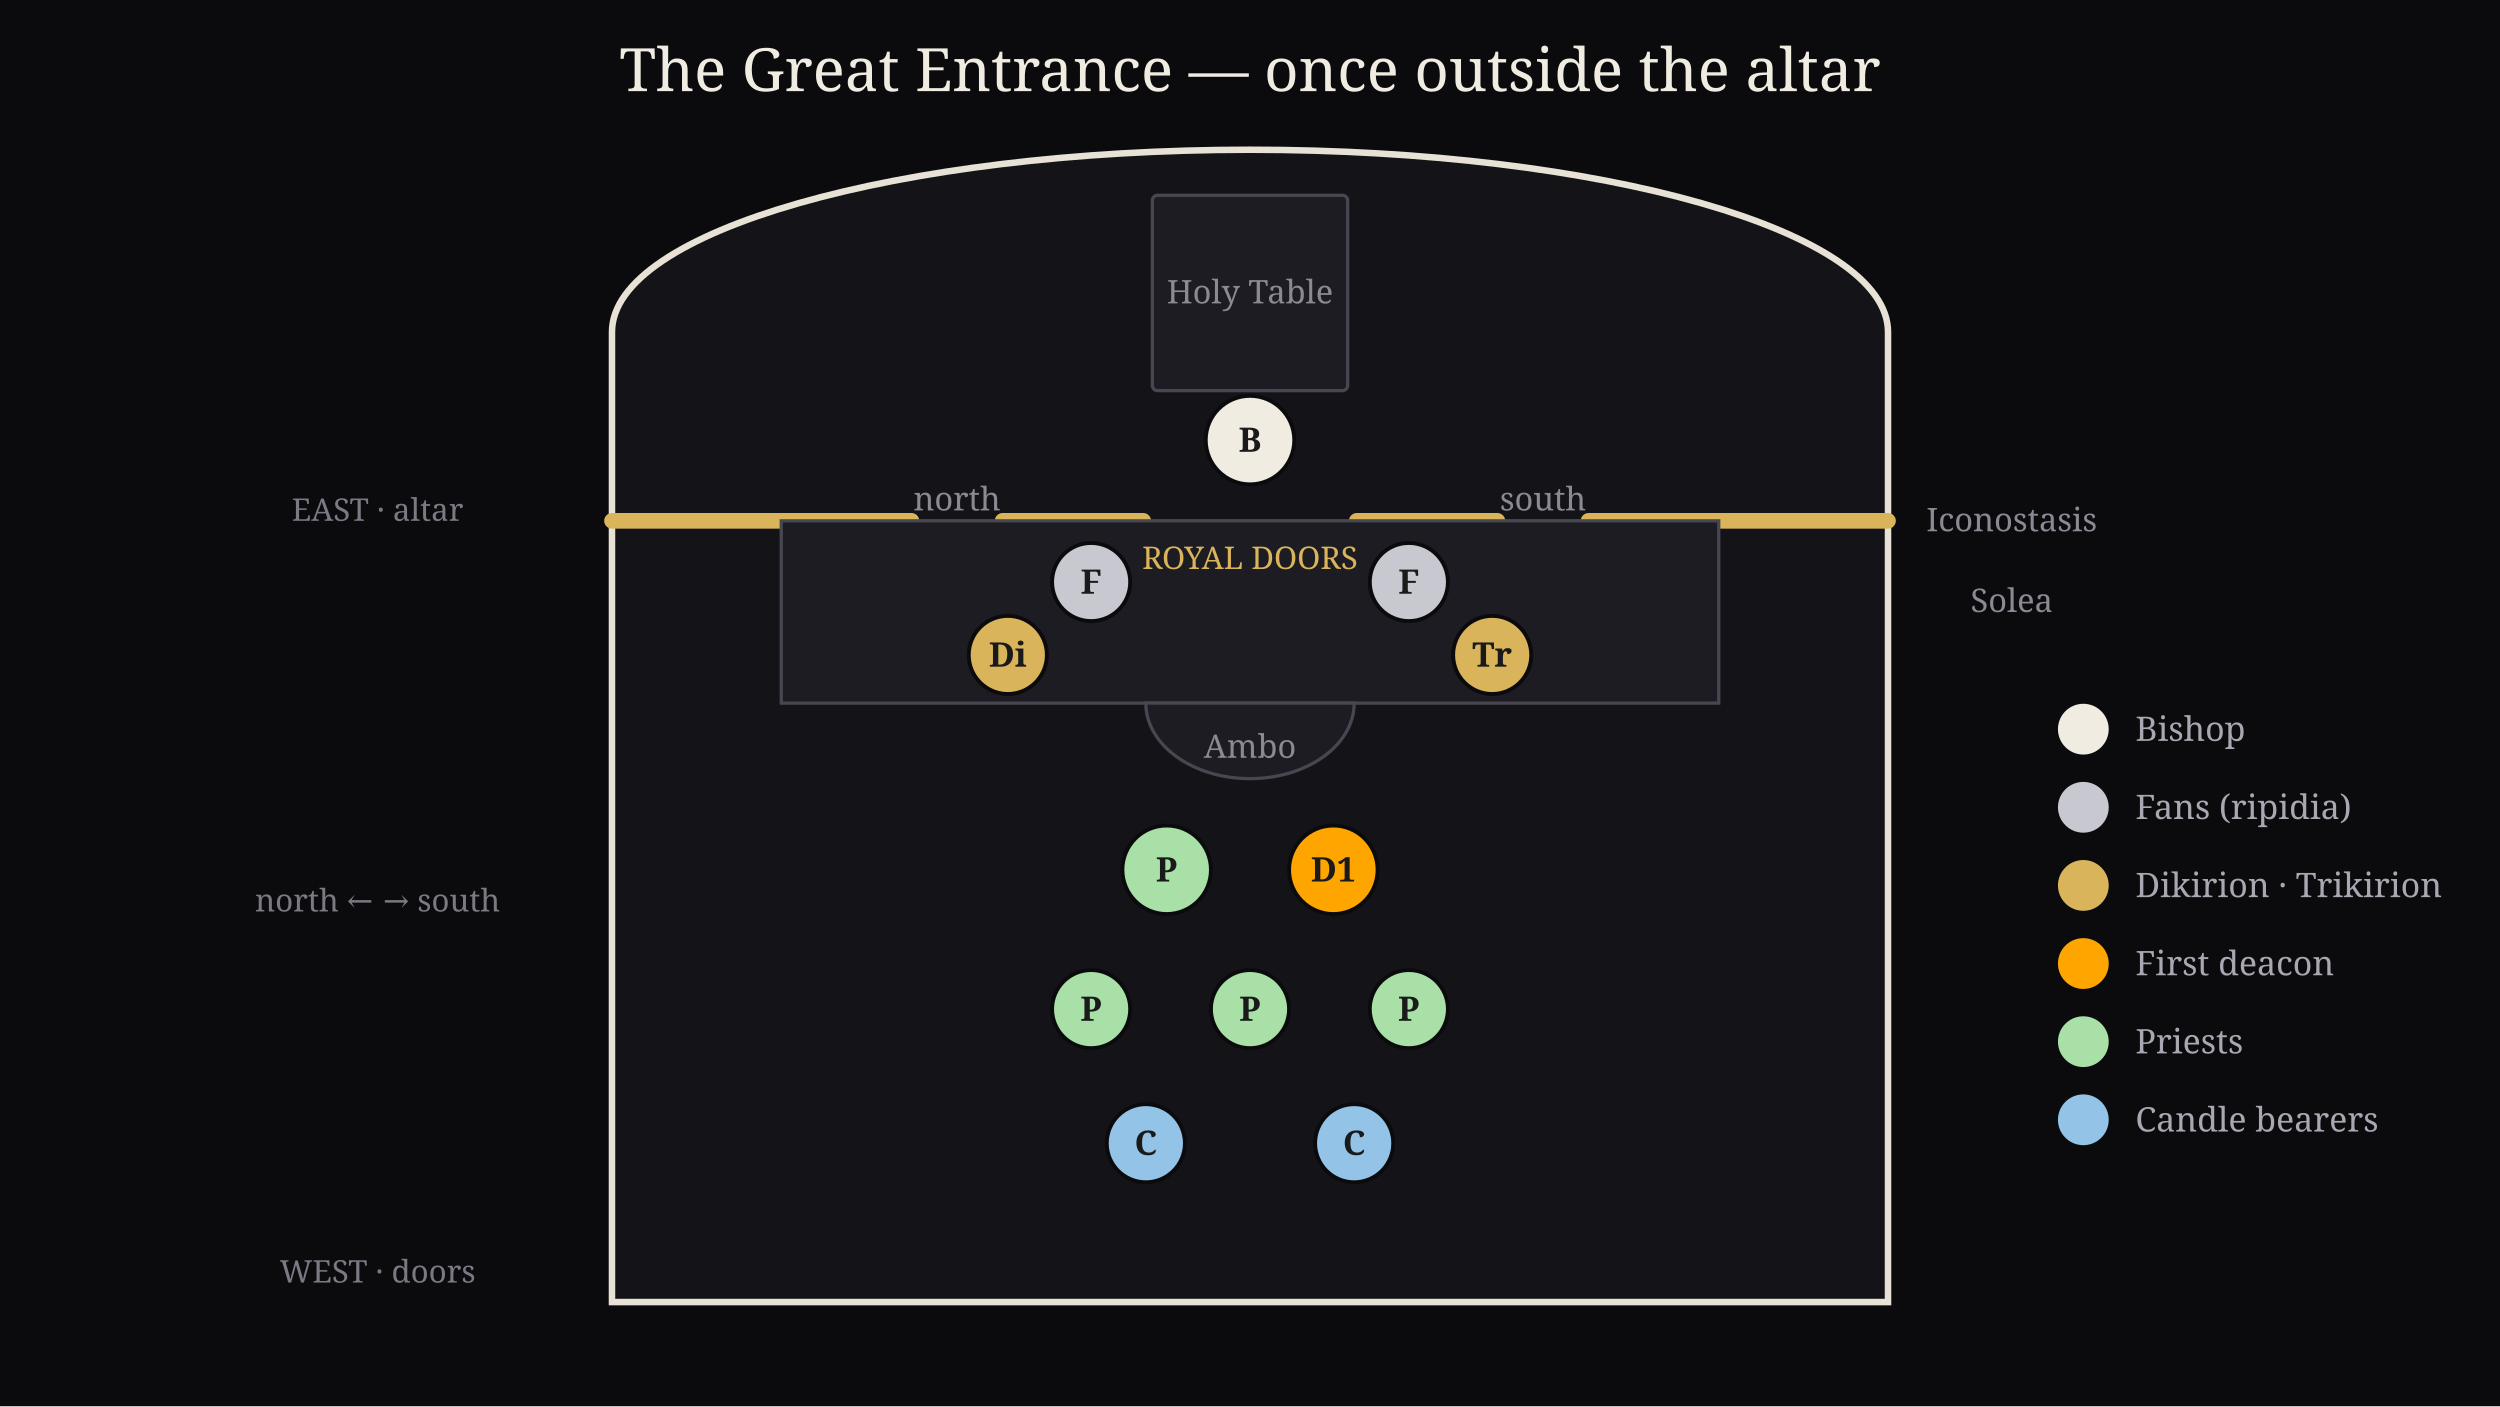
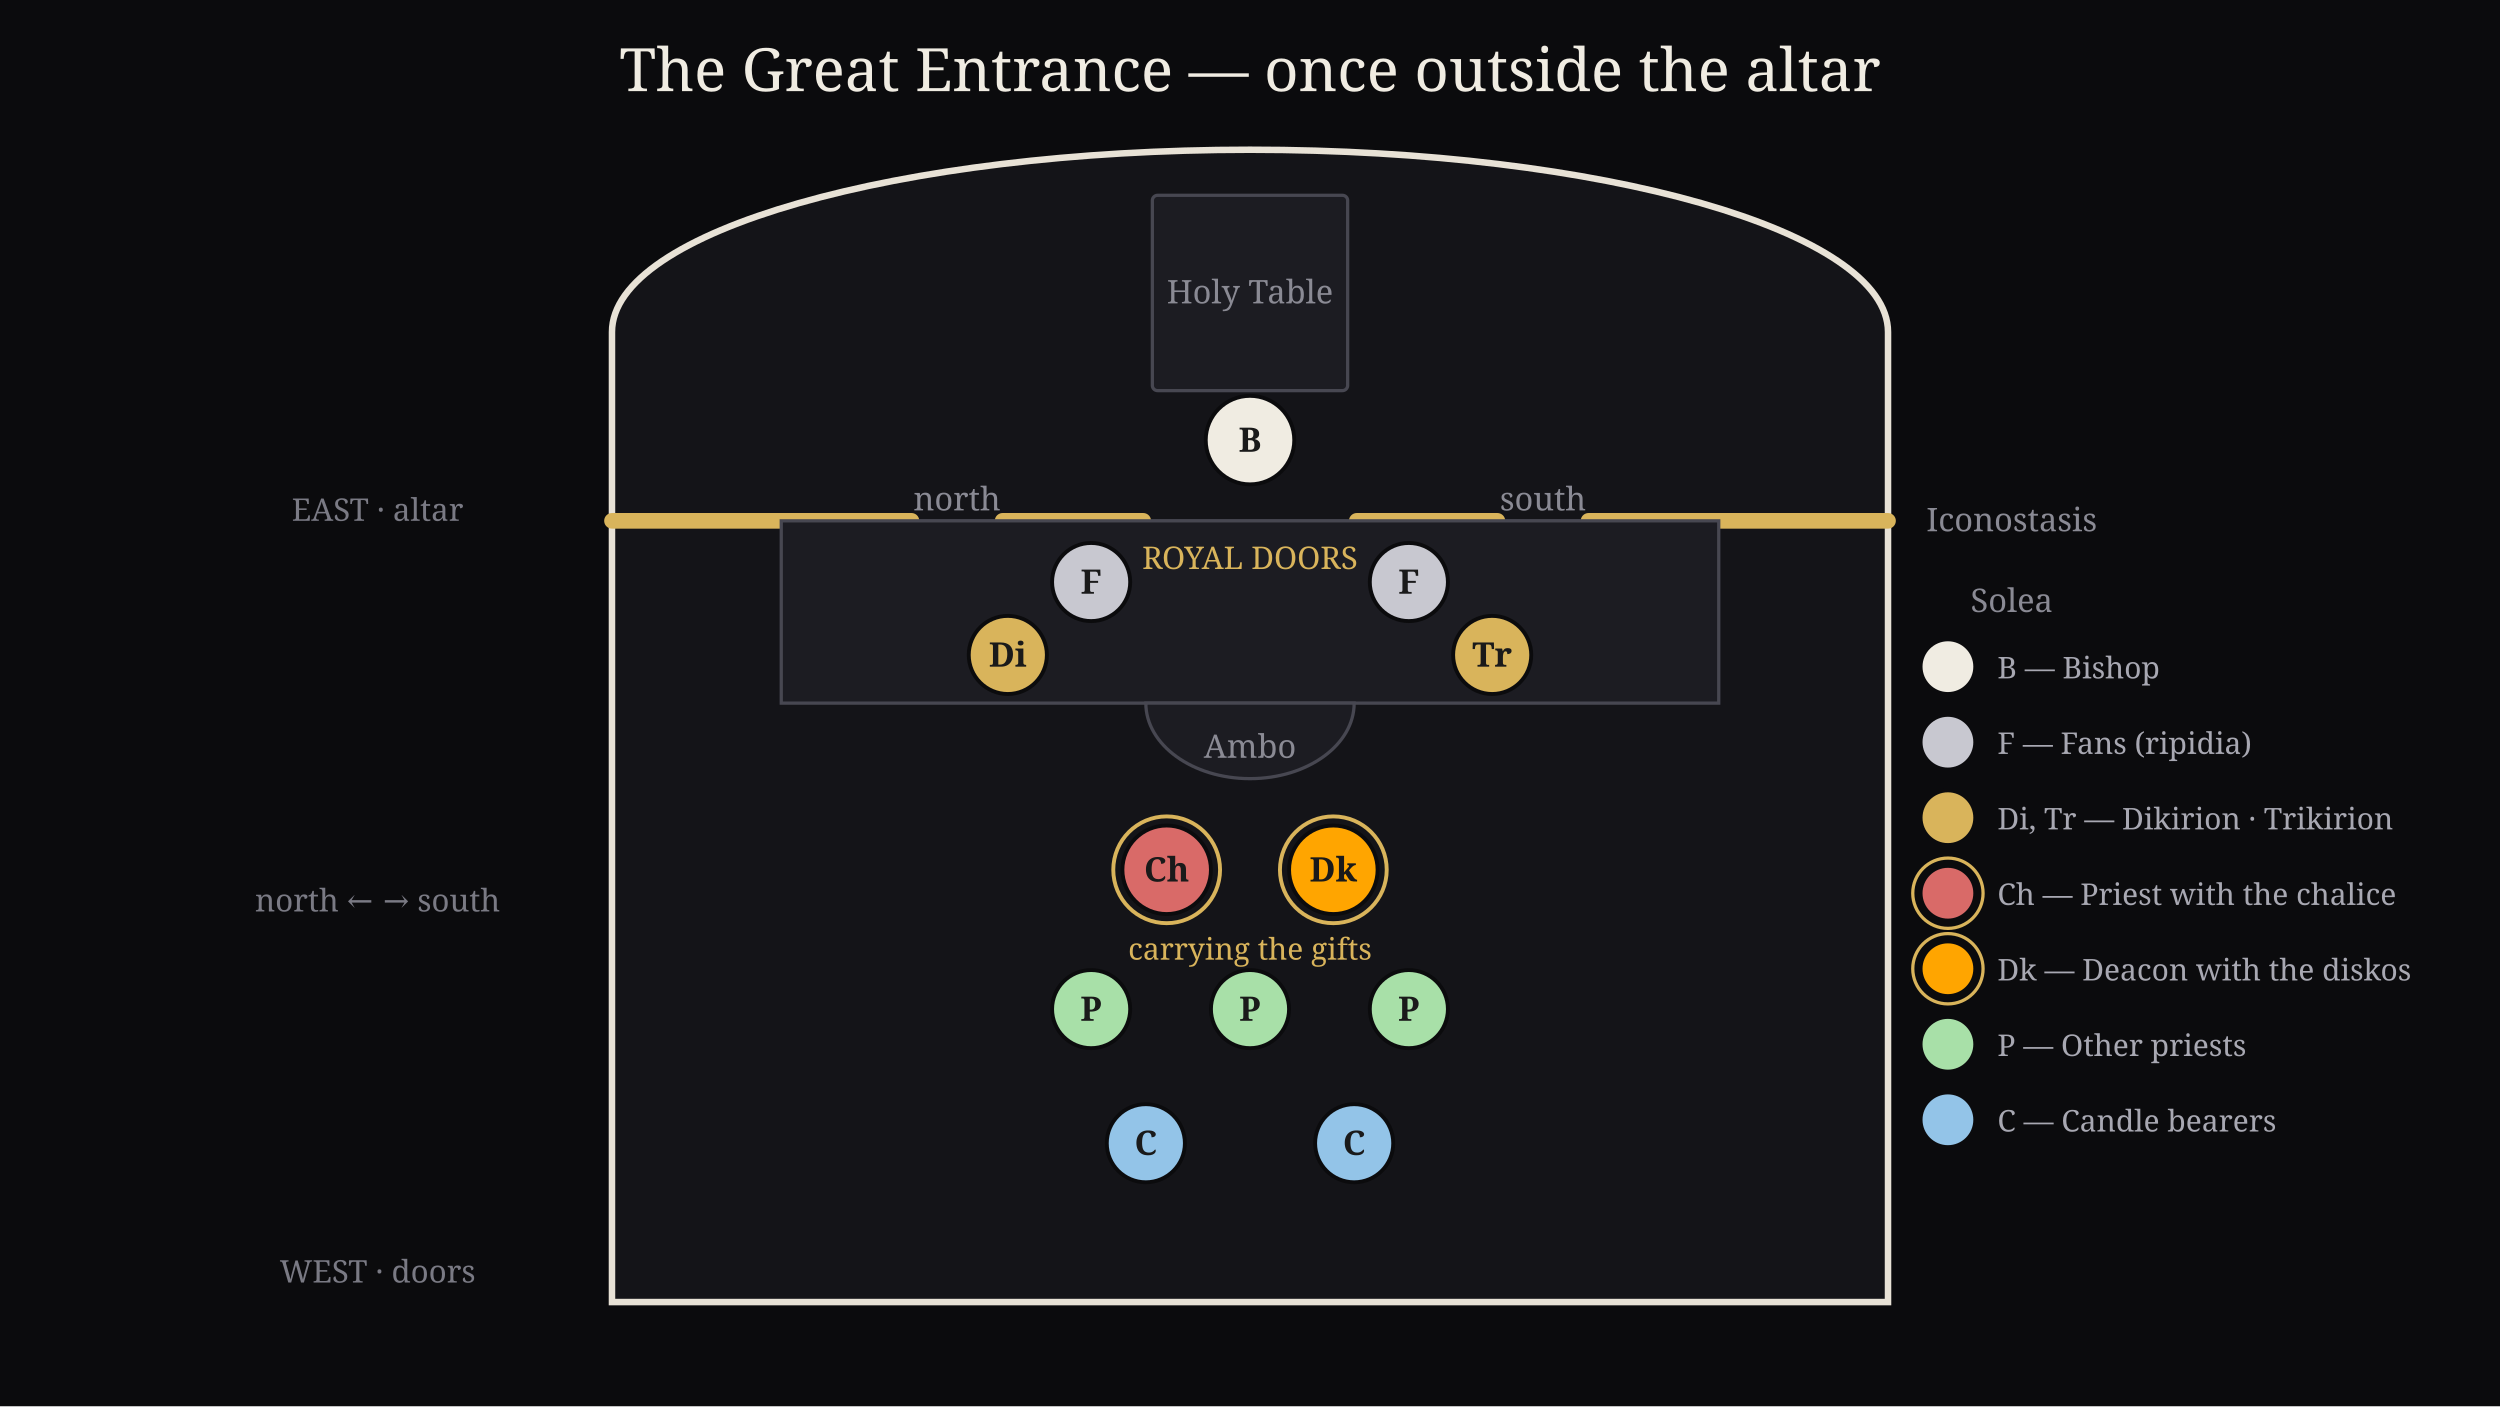
<svg xmlns="http://www.w3.org/2000/svg" width="1920" height="1080" viewBox="0 0 1920 1080">
  <defs>
    <style>
      .bg   { fill:#0b0b0d; }
      .wall { fill:none; stroke:#e8e2d6; stroke-width:5; }
      .icon { fill:none; stroke:#d9b45b; stroke-width:12; stroke-linecap:round; }
      .floor{ fill:#141418; stroke:#33333c; stroke-width:2.5; }
      .rise { fill:#1c1c22; stroke:#474751; stroke-width:2.5; }
      .arch { fill:#8a8a94; font-family:Georgia,serif; font-size:25px; text-anchor:middle; }
      .gold { fill:#d9b45b; font-family:Georgia,serif; font-size:27px; text-anchor:middle; }
      .name { font-family:Georgia,serif; font-size:26px; text-anchor:middle; font-weight:bold; }
      .ttl  { fill:#f0ece2; font-family:Georgia,serif; font-size:46px; text-anchor:middle; }
      .fig  { stroke:#0b0b0d; stroke-width:3; }
      .cmp  { fill:#7a7a84; font-family:Georgia,serif; font-size:24px; text-anchor:middle; }
-       .lgd  { fill:#a8a8b2; font-family:Georgia,serif; font-size:26px; text-anchor:start; }
+       .lgd  { fill:#a8a8b2; font-family:Georgia,serif; font-size:23px; text-anchor:start; }
    </style>
  </defs>
  <rect class="bg" width="1920" height="1080" />
  <text class="ttl" x="960" y="70">The Great Entrance — once outside the altar</text>
  <path class="floor" d="M470,400 L470,255 A490,140 0 0 1 1450,255 L1450,400 Z" />
  <rect class="floor" x="470" y="400" width="980" height="600" />
  <path class="wall" d="M470,1000 L470,255 A490,140 0 0 1 1450,255 L1450,1000 Z" />
  <rect class="rise" x="885" y="150" width="150" height="150" rx="4" />
  <text class="arch" x="960" y="233">Holy Table</text>
  <line class="icon" x1="470" y1="400" x2="700" y2="400" />
  <line class="icon" x1="770" y1="400" x2="878" y2="400" />
  <line class="icon" x1="1042" y1="400" x2="1150" y2="400" />
  <line class="icon" x1="1220" y1="400" x2="1450" y2="400" />
  <text class="arch" x="735" y="392">north</text>
  <text class="arch" x="1185" y="392">south</text>
  <text class="arch" x="1545" y="408">Iconostasis</text>
  <circle class="fig" cx="960" cy="338" r="34" fill="#f0ece2" />
  <text class="name" x="960" y="347" fill="#1a1a1a">B</text>
  <rect class="rise" x="600" y="400" width="720" height="140" />
  <text class="arch" x="1545" y="470">Solea</text>
  <path class="rise" d="M880,540 A80,58 0 0 0 1040,540 Z" />
  <text class="arch" x="960" y="582">Ambo</text>
  <text class="gold" x="960" y="437" style="font-size:24px">ROYAL DOORS</text>
  <circle class="fig" cx="838" cy="447" r="30" fill="#c8c8d0" />
  <circle class="fig" cx="1082" cy="447" r="30" fill="#c8c8d0" />
  <text class="name" x="838" y="456" fill="#1a1a1a">F</text>
  <text class="name" x="1082" y="456" fill="#1a1a1a">F</text>
  <circle class="fig" cx="774" cy="503" r="30" fill="#d9b45b" />
  <circle class="fig" cx="1146" cy="503" r="30" fill="#d9b45b" />
  <text class="name" x="774" y="512" fill="#1a1a1a">Di</text>
  <text class="name" x="1146" y="512" fill="#1a1a1a">Tr</text>
-   <circle class="fig" cx="896" cy="668" r="34" fill="#a8e0a8" />
+   <circle cx="896" cy="668" r="41" fill="none" stroke="#d9b45b" stroke-width="3" />
+   <circle cx="1024" cy="668" r="41" fill="none" stroke="#d9b45b" stroke-width="3" />
+   <circle class="fig" cx="896" cy="668" r="34" fill="#d96a68" />
  <circle class="fig" cx="1024" cy="668" r="34" fill="#ffa500" />
-   <text class="name" x="896" y="677" fill="#1a1a1a">P</text>
-   <text class="name" x="1024" y="677" fill="#1a1a1a">D1</text>
+   <text class="name" x="896" y="677" fill="#1a1a1a">Ch</text>
+   <text class="name" x="1024" y="677" fill="#1a1a1a">Dk</text>
+   <text class="arch" x="960" y="737" style="font-size:23px;fill:#d9b45b">carrying the gifts</text>
  <circle class="fig" cx="838" cy="775" r="30" fill="#a8e0a8" />
  <circle class="fig" cx="960" cy="775" r="30" fill="#a8e0a8" />
  <circle class="fig" cx="1082" cy="775" r="30" fill="#a8e0a8" />
  <text class="name" x="838" y="784" fill="#1a1a1a">P</text>
  <text class="name" x="960" y="784" fill="#1a1a1a">P</text>
  <text class="name" x="1082" y="784" fill="#1a1a1a">P</text>
  <circle class="fig" cx="880" cy="878" r="30" fill="#93c4e8" />
  <circle class="fig" cx="1040" cy="878" r="30" fill="#93c4e8" />
  <text class="name" x="880" y="887" fill="#1a1a1a">C</text>
  <text class="name" x="1040" y="887" fill="#1a1a1a">C</text>
-   <circle class="fig" cx="1600" cy="560" r="21" fill="#f0ece2" />
-   <text class="lgd" x="1640" y="569">Bishop</text>
-   <circle class="fig" cx="1600" cy="620" r="21" fill="#c8c8d0" />
-   <text class="lgd" x="1640" y="629">Fans (ripidia)</text>
-   <circle class="fig" cx="1600" cy="680" r="21" fill="#d9b45b" />
-   <text class="lgd" x="1640" y="689">Dikirion · Trikirion</text>
-   <circle class="fig" cx="1600" cy="740" r="21" fill="#ffa500" />
-   <text class="lgd" x="1640" y="749">First deacon</text>
-   <circle class="fig" cx="1600" cy="800" r="21" fill="#a8e0a8" />
-   <text class="lgd" x="1640" y="809">Priests</text>
-   <circle class="fig" cx="1600" cy="860" r="21" fill="#93c4e8" />
-   <text class="lgd" x="1640" y="869">Candle bearers</text>
+   <circle class="fig" cx="1496" cy="512" r="21" fill="#f0ece2" />
+   <text class="lgd" x="1534" y="521">B — Bishop</text>
+   <circle class="fig" cx="1496" cy="570" r="21" fill="#c8c8d0" />
+   <text class="lgd" x="1534" y="579">F — Fans (ripidia)</text>
+   <circle class="fig" cx="1496" cy="628" r="21" fill="#d9b45b" />
+   <text class="lgd" x="1534" y="637">Di, Tr — Dikirion · Trikirion</text>
+   <circle cx="1496" cy="686" r="27" fill="none" stroke="#d9b45b" stroke-width="2.5" />
+   <circle class="fig" cx="1496" cy="686" r="21" fill="#d96a68" />
+   <text class="lgd" x="1534" y="695">Ch — Priest with the chalice</text>
+   <circle cx="1496" cy="744" r="27" fill="none" stroke="#d9b45b" stroke-width="2.5" />
+   <circle class="fig" cx="1496" cy="744" r="21" fill="#ffa500" />
+   <text class="lgd" x="1534" y="753">Dk — Deacon with the diskos</text>
+   <circle class="fig" cx="1496" cy="802" r="21" fill="#a8e0a8" />
+   <text class="lgd" x="1534" y="811">P — Other priests</text>
+   <circle class="fig" cx="1496" cy="860" r="21" fill="#93c4e8" />
+   <text class="lgd" x="1534" y="869">C — Candle bearers</text>
  <text class="cmp" x="290" y="400">EAST · altar</text>
  <text class="cmp" x="290" y="700">north ←    → south</text>
  <text class="cmp" x="290" y="985">WEST · doors</text>
</svg>
